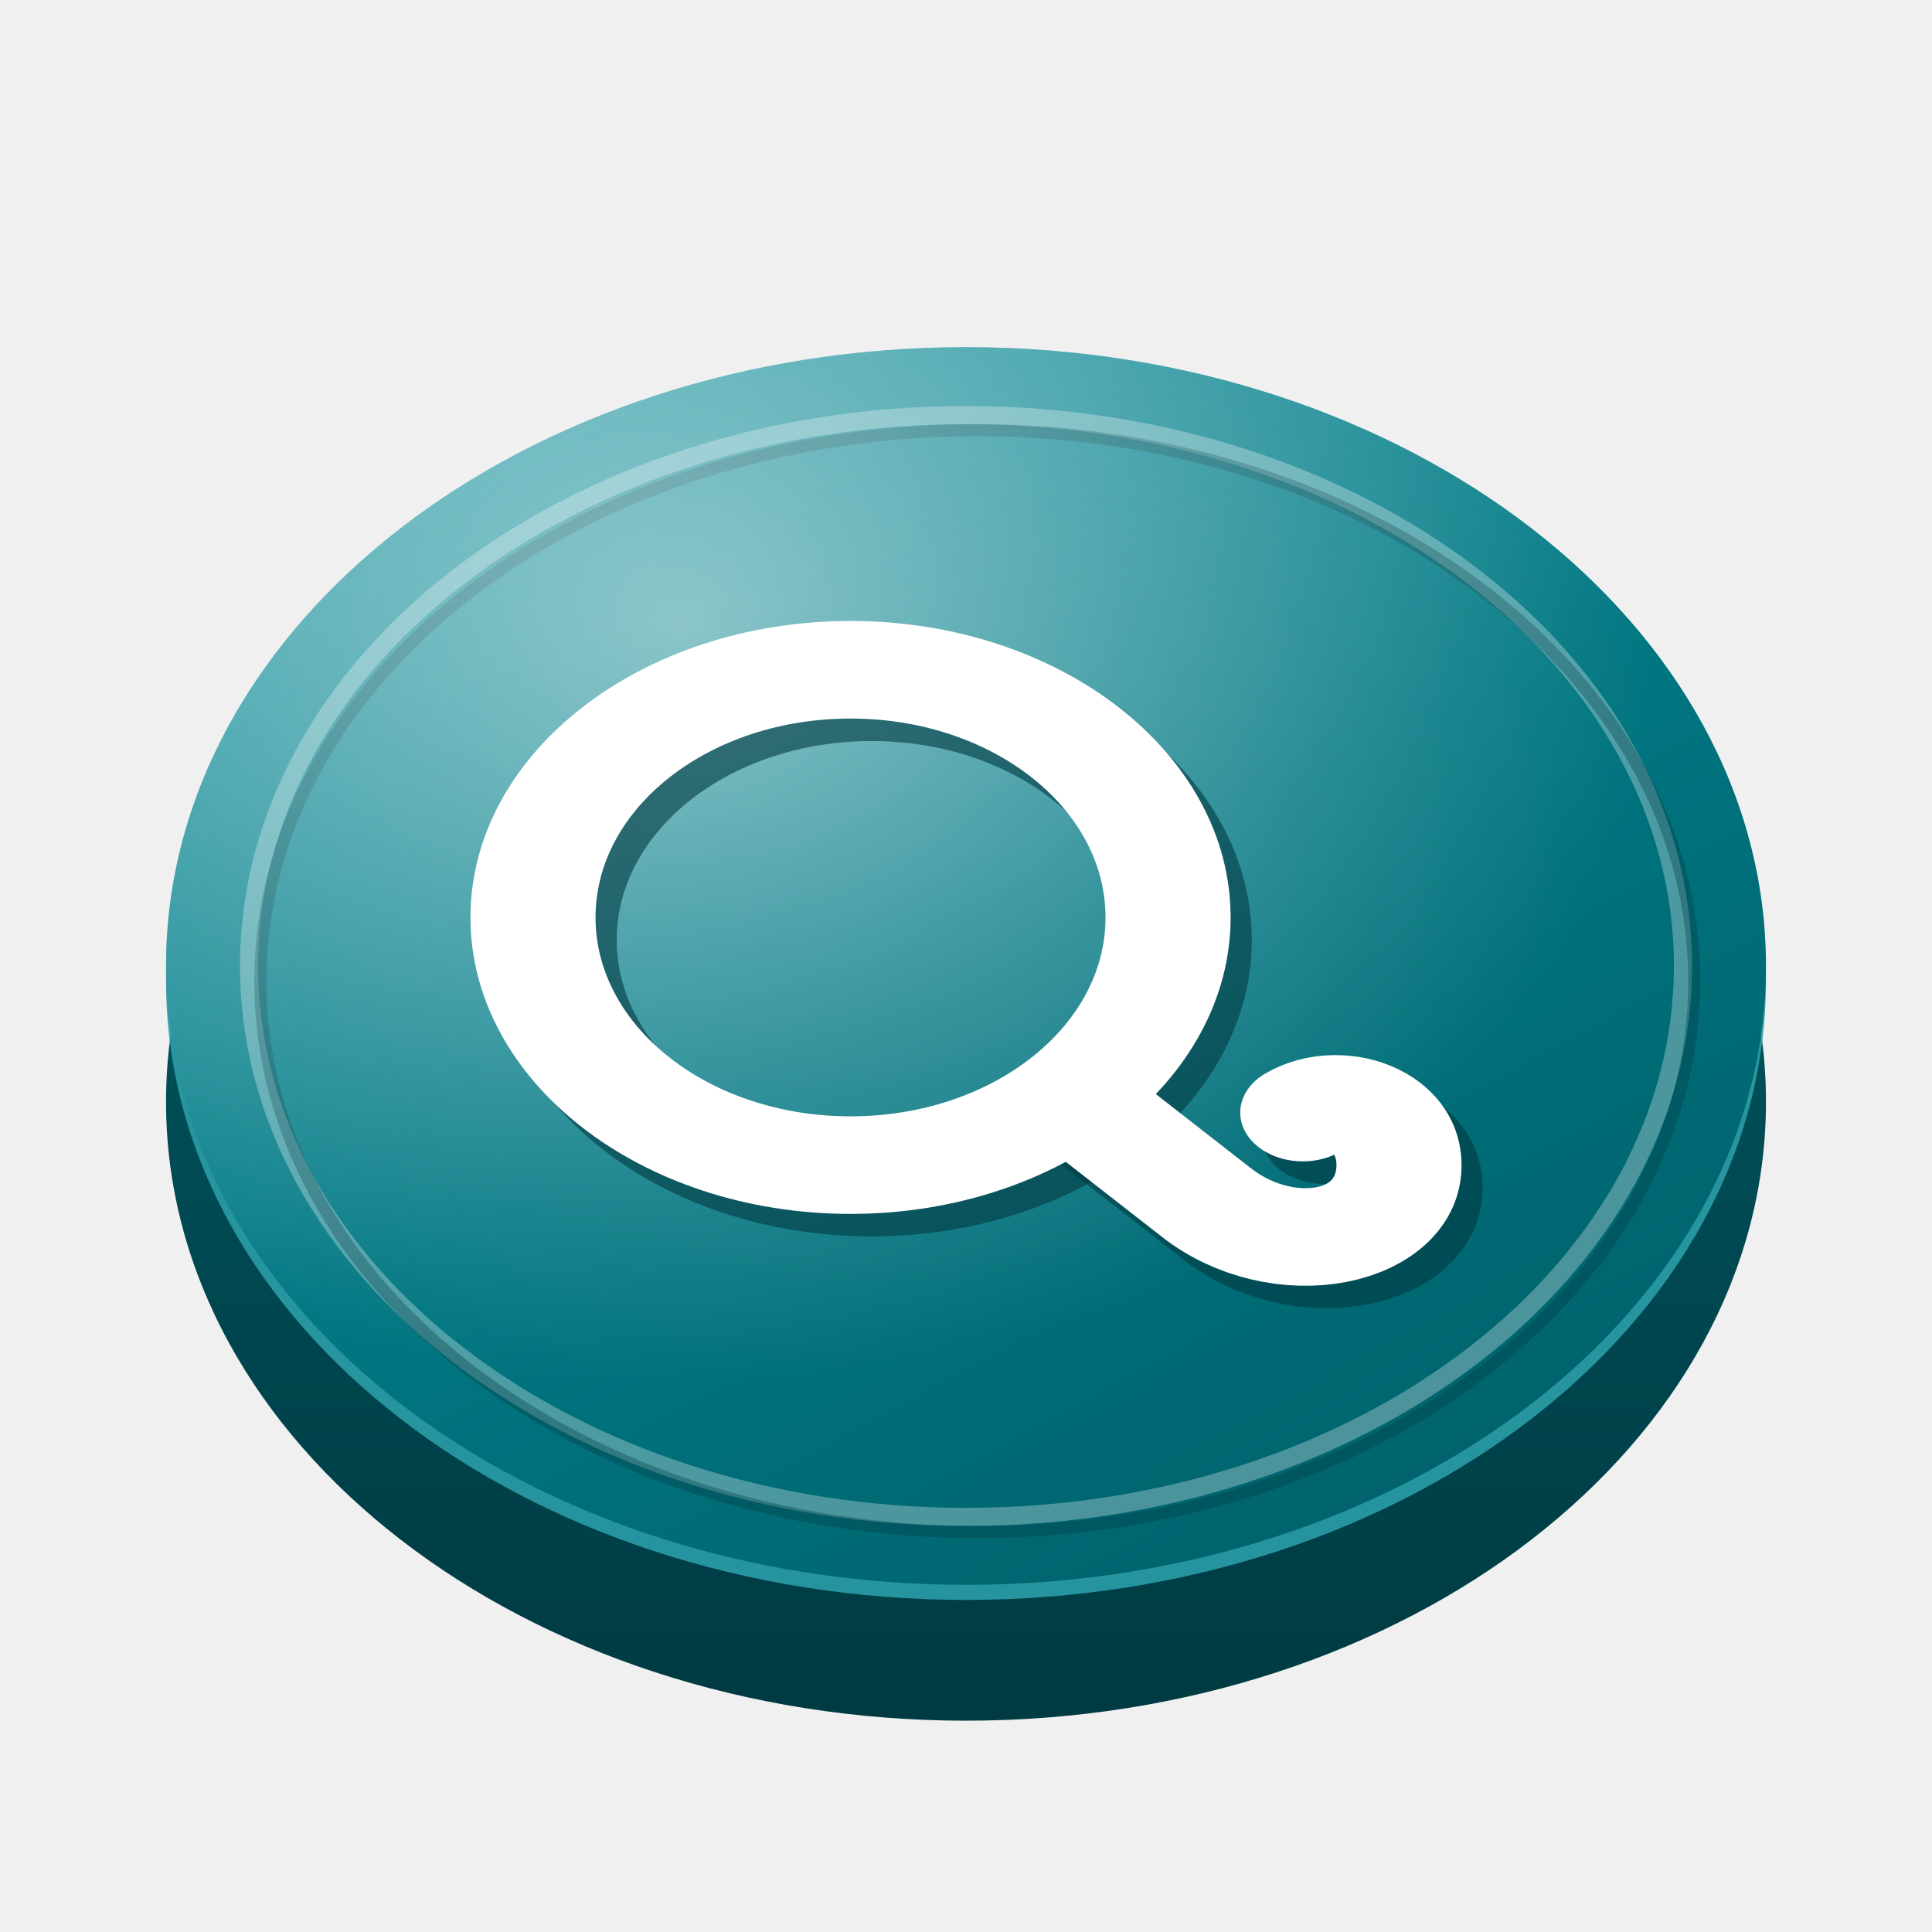
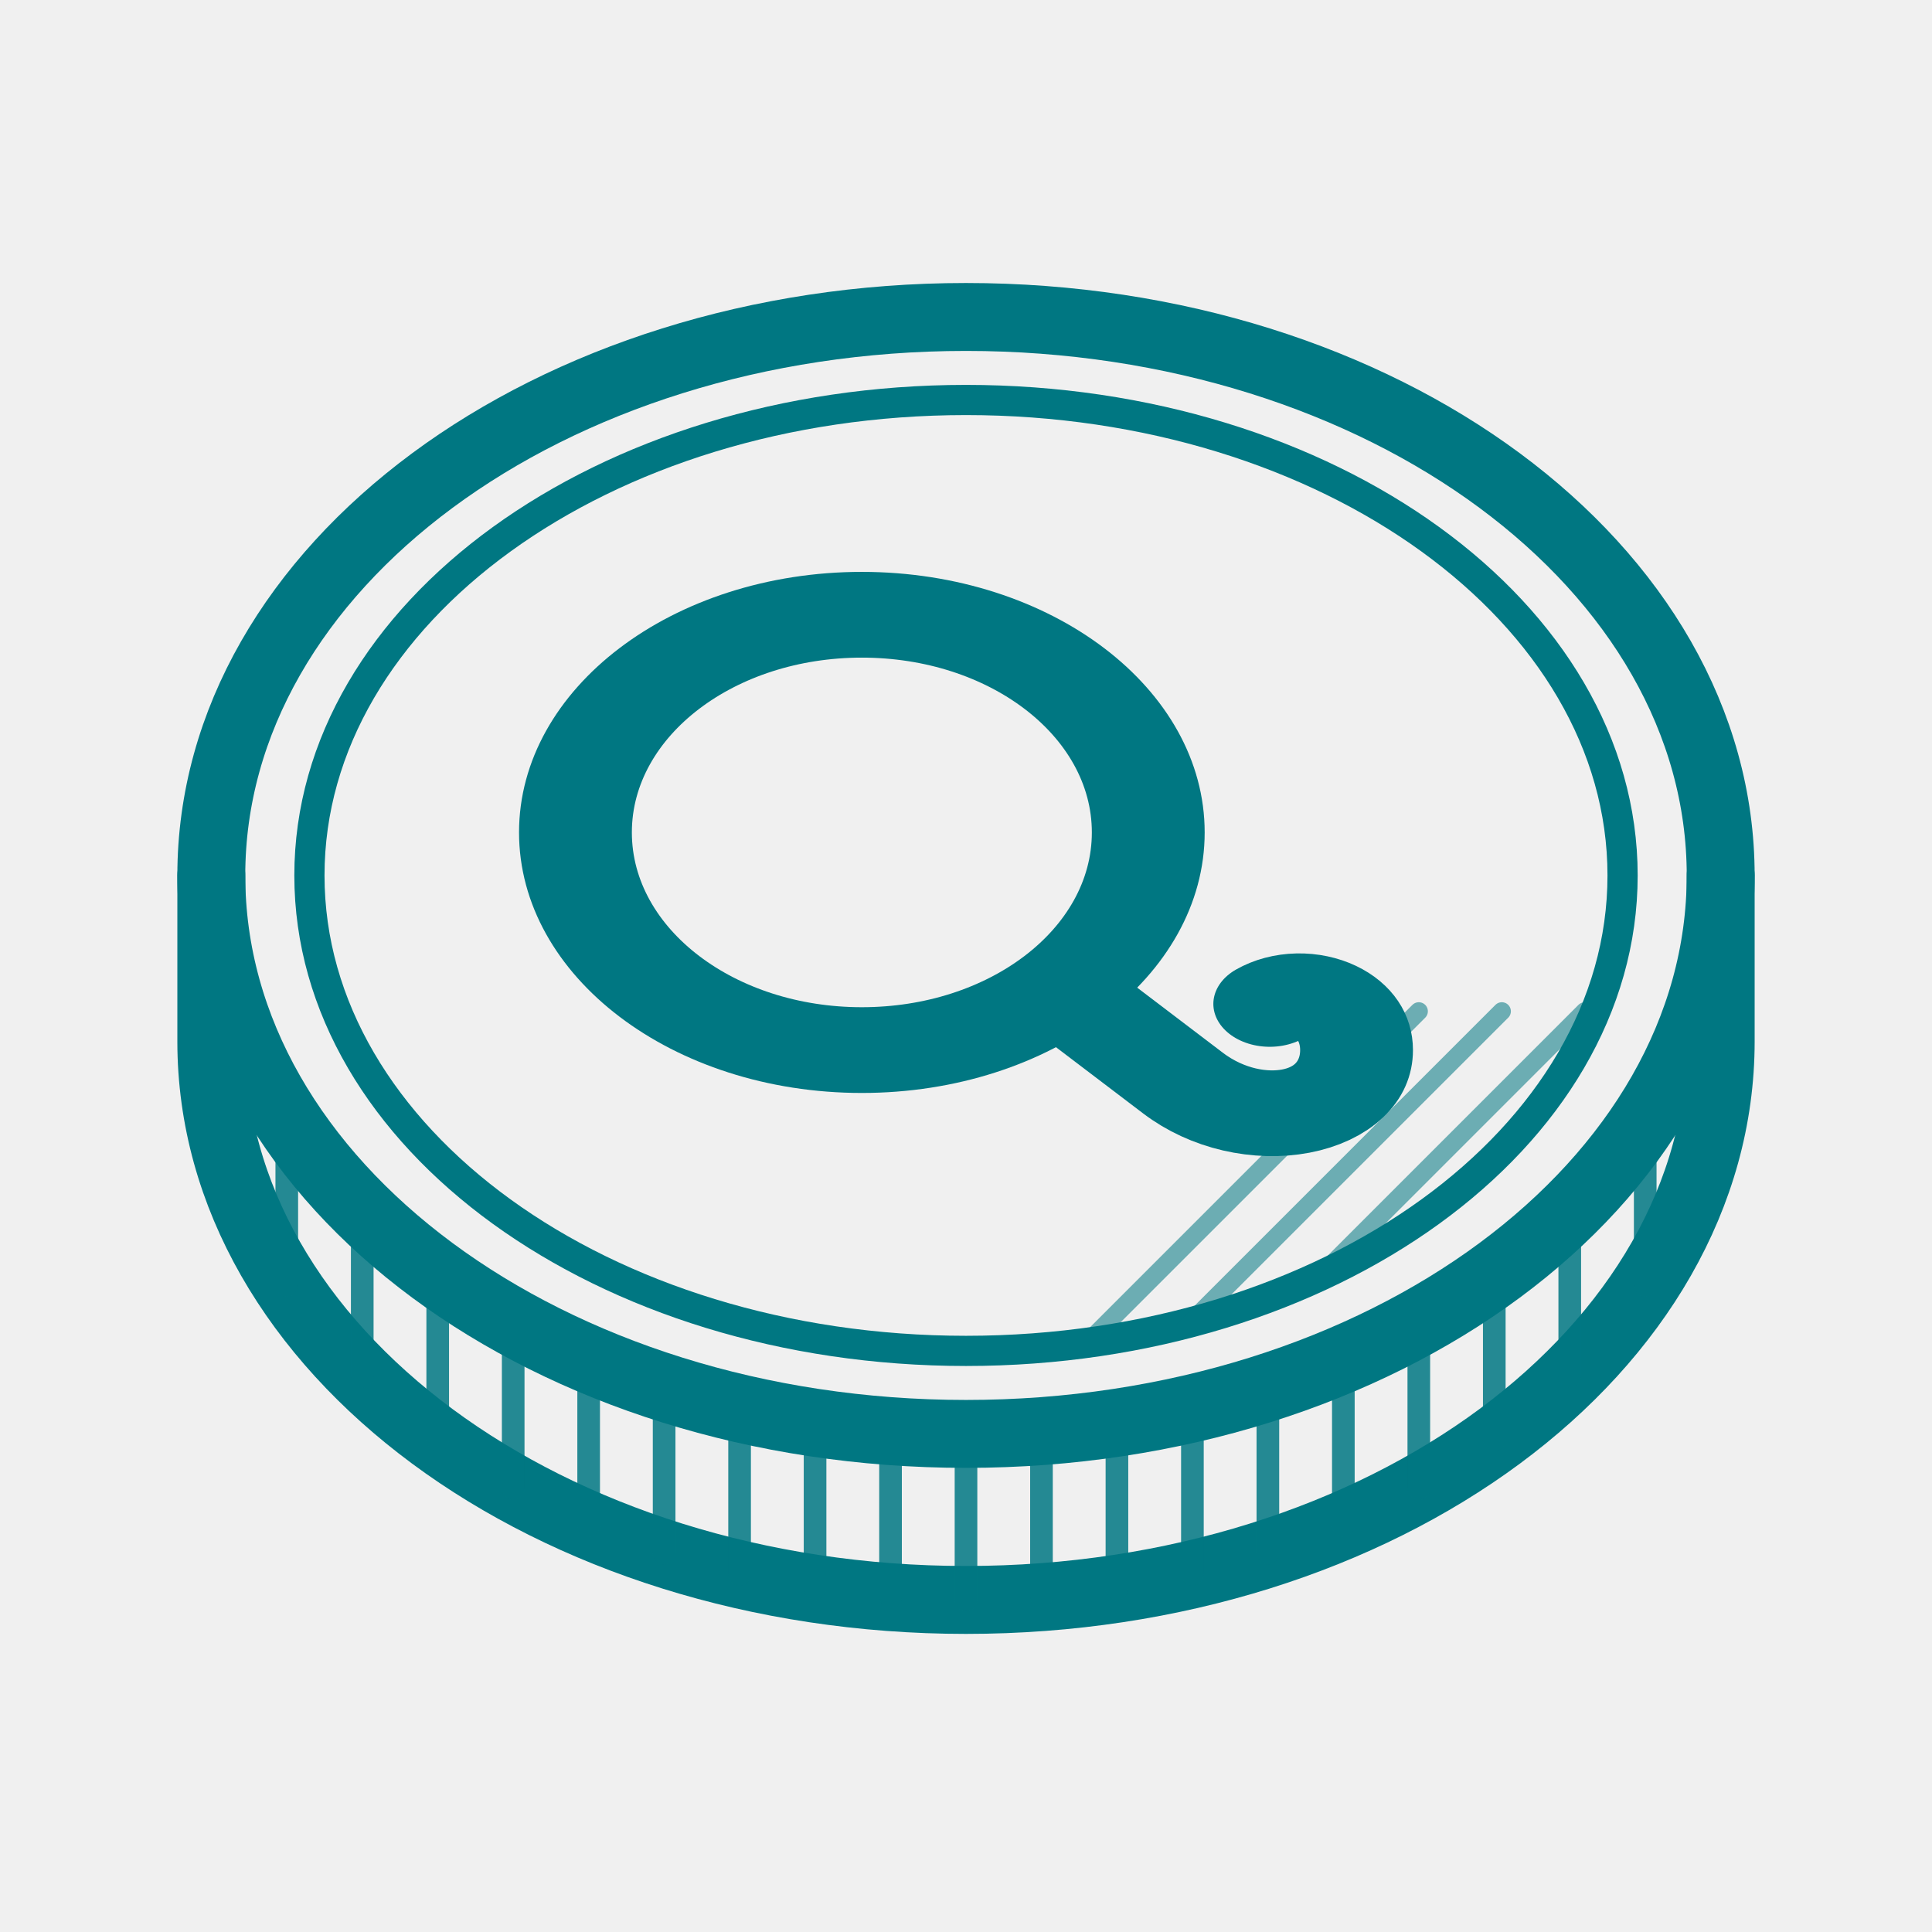
- <svg xmlns="http://www.w3.org/2000/svg" viewBox="0 0 256 256" width="256" height="256">
+ <svg xmlns="http://www.w3.org/2000/svg" viewBox="0 0 256 256" width="256" height="256" fill="none" stroke="currentColor" stroke-linecap="round" stroke-linejoin="round" color="#007782">
  <defs>
-     <linearGradient id="qs-face" x1="0.15" y1="0" x2="0.85" y2="1">
-       <stop offset="0" stop-color="#2A9DA7" />
-       <stop offset="0.5" stop-color="#007782" />
-       <stop offset="1" stop-color="#005F69" />
-     </linearGradient>
-     <linearGradient id="qs-edge" x1="0" y1="0" x2="0" y2="1">
-       <stop offset="0" stop-color="#005F69" />
-       <stop offset="1" stop-color="#003A42" />
-     </linearGradient>
-     <radialGradient id="qs-spec" cx="0.32" cy="0.22" r="0.62">
-       <stop offset="0" stop-color="#ffffff" stop-opacity="0.5" />
-       <stop offset="1" stop-color="#ffffff" stop-opacity="0" />
-     </radialGradient>
+     <clipPath id="qs-inner">
+       <ellipse cx="128" cy="116" rx="87" ry="63" />
+     </clipPath>
  </defs>
-   <ellipse cx="128" cy="146" rx="106" ry="82" fill="url(#qs-edge)" />
-   <ellipse cx="128" cy="130" rx="106" ry="82" fill="#2A9DA7" opacity="0.9" />
-   <ellipse cx="128" cy="128" rx="106" ry="82" fill="url(#qs-face)" />
-   <ellipse cx="128" cy="128" rx="95" ry="73" fill="none" stroke="#ffffff" stroke-opacity="0.30" stroke-width="2.4" />
-   <ellipse cx="129.5" cy="130" rx="95" ry="73" fill="none" stroke="#003A42" stroke-opacity="0.35" stroke-width="1.6" />
-   <ellipse cx="128" cy="128" rx="106" ry="82" fill="url(#qs-spec)" />
-   <g transform="translate(128 128) scale(1 0.78) translate(-89.25 -87.3) scale(2.55)" fill="none" stroke-width="6.5" stroke-linecap="round" stroke-linejoin="round">
-     <g stroke="#003A42" stroke-opacity="0.6" transform="translate(1.1 1.5)">
-       <circle cx="29" cy="31" r="16.5" />
-       <path d="M40.5 43 L47.5 50 C 51.5 54, 57.5 52.5, 57.5 47.5 C 57.5 44, 54.5 42.5, 52.5 44" />
-     </g>
-     <g stroke="#ffffff">
-       <circle cx="29" cy="31" r="16.5" />
-       <path d="M40.5 43 L47.5 50 C 51.5 54, 57.5 52.5, 57.5 47.5 C 57.5 44, 54.5 42.5, 52.5 44" />
-     </g>
+   <path d="M28 116 v22 A100 74 0 0 0 228 138 v-22" stroke-width="9" />
+   <g stroke-width="3" opacity=".85">
+     <line x1="38" y1="148.3" x2="38" y2="170.3" />
+     <line x1="48" y1="160.4" x2="48" y2="182.4" />
+     <line x1="58" y1="168.8" x2="58" y2="190.8" />
+     <line x1="68" y1="175.2" x2="68" y2="197.2" />
+     <line x1="78" y1="180.1" x2="78" y2="202.1" />
+     <line x1="88" y1="183.8" x2="88" y2="205.8" />
+     <line x1="98" y1="186.6" x2="98" y2="208.6" />
+     <line x1="108" y1="188.5" x2="108" y2="210.5" />
+     <line x1="118" y1="189.6" x2="118" y2="211.6" />
+     <line x1="128" y1="190.0" x2="128" y2="212.0" />
+     <line x1="138" y1="189.6" x2="138" y2="211.6" />
+     <line x1="148" y1="188.5" x2="148" y2="210.5" />
+     <line x1="158" y1="186.6" x2="158" y2="208.6" />
+     <line x1="168" y1="183.8" x2="168" y2="205.8" />
+     <line x1="178" y1="180.1" x2="178" y2="202.1" />
+     <line x1="188" y1="175.2" x2="188" y2="197.2" />
+     <line x1="198" y1="168.8" x2="198" y2="190.8" />
+     <line x1="208" y1="160.4" x2="208" y2="182.4" />
+     <line x1="218" y1="148.3" x2="218" y2="170.3" />
+   </g>
+   <ellipse cx="128" cy="116" rx="100" ry="74" stroke-width="9" />
+   <ellipse cx="128" cy="116" rx="87" ry="63" stroke-width="4" />
+   <g clip-path="url(#qs-inner)" stroke-width="2.4" opacity=".55">
+     <line x1="126" y1="196" x2="188" y2="134" />
+     <line x1="137" y1="196" x2="199" y2="134" />
+     <line x1="148" y1="196" x2="210" y2="134" />
+     <line x1="159" y1="196" x2="221" y2="134" />
+     <line x1="170" y1="196" x2="232" y2="134" />
+     <line x1="181" y1="196" x2="243" y2="134" />
+     <line x1="192" y1="196" x2="254" y2="134" />
+     <line x1="203" y1="196" x2="265" y2="134" />
+   </g>
+   <g transform="translate(128 116) scale(1 .76) translate(-80.5 -78.8) scale(2.3)" stroke-width="6.5">
+     <circle cx="29" cy="31" r="16.5" />
+     <path d="M40.5 43 L47.5 50 C 51.5 54, 57.5 52.5, 57.5 47.5 C 57.5 44, 54.5 42.5, 52.5 44" />
  </g>
</svg>
